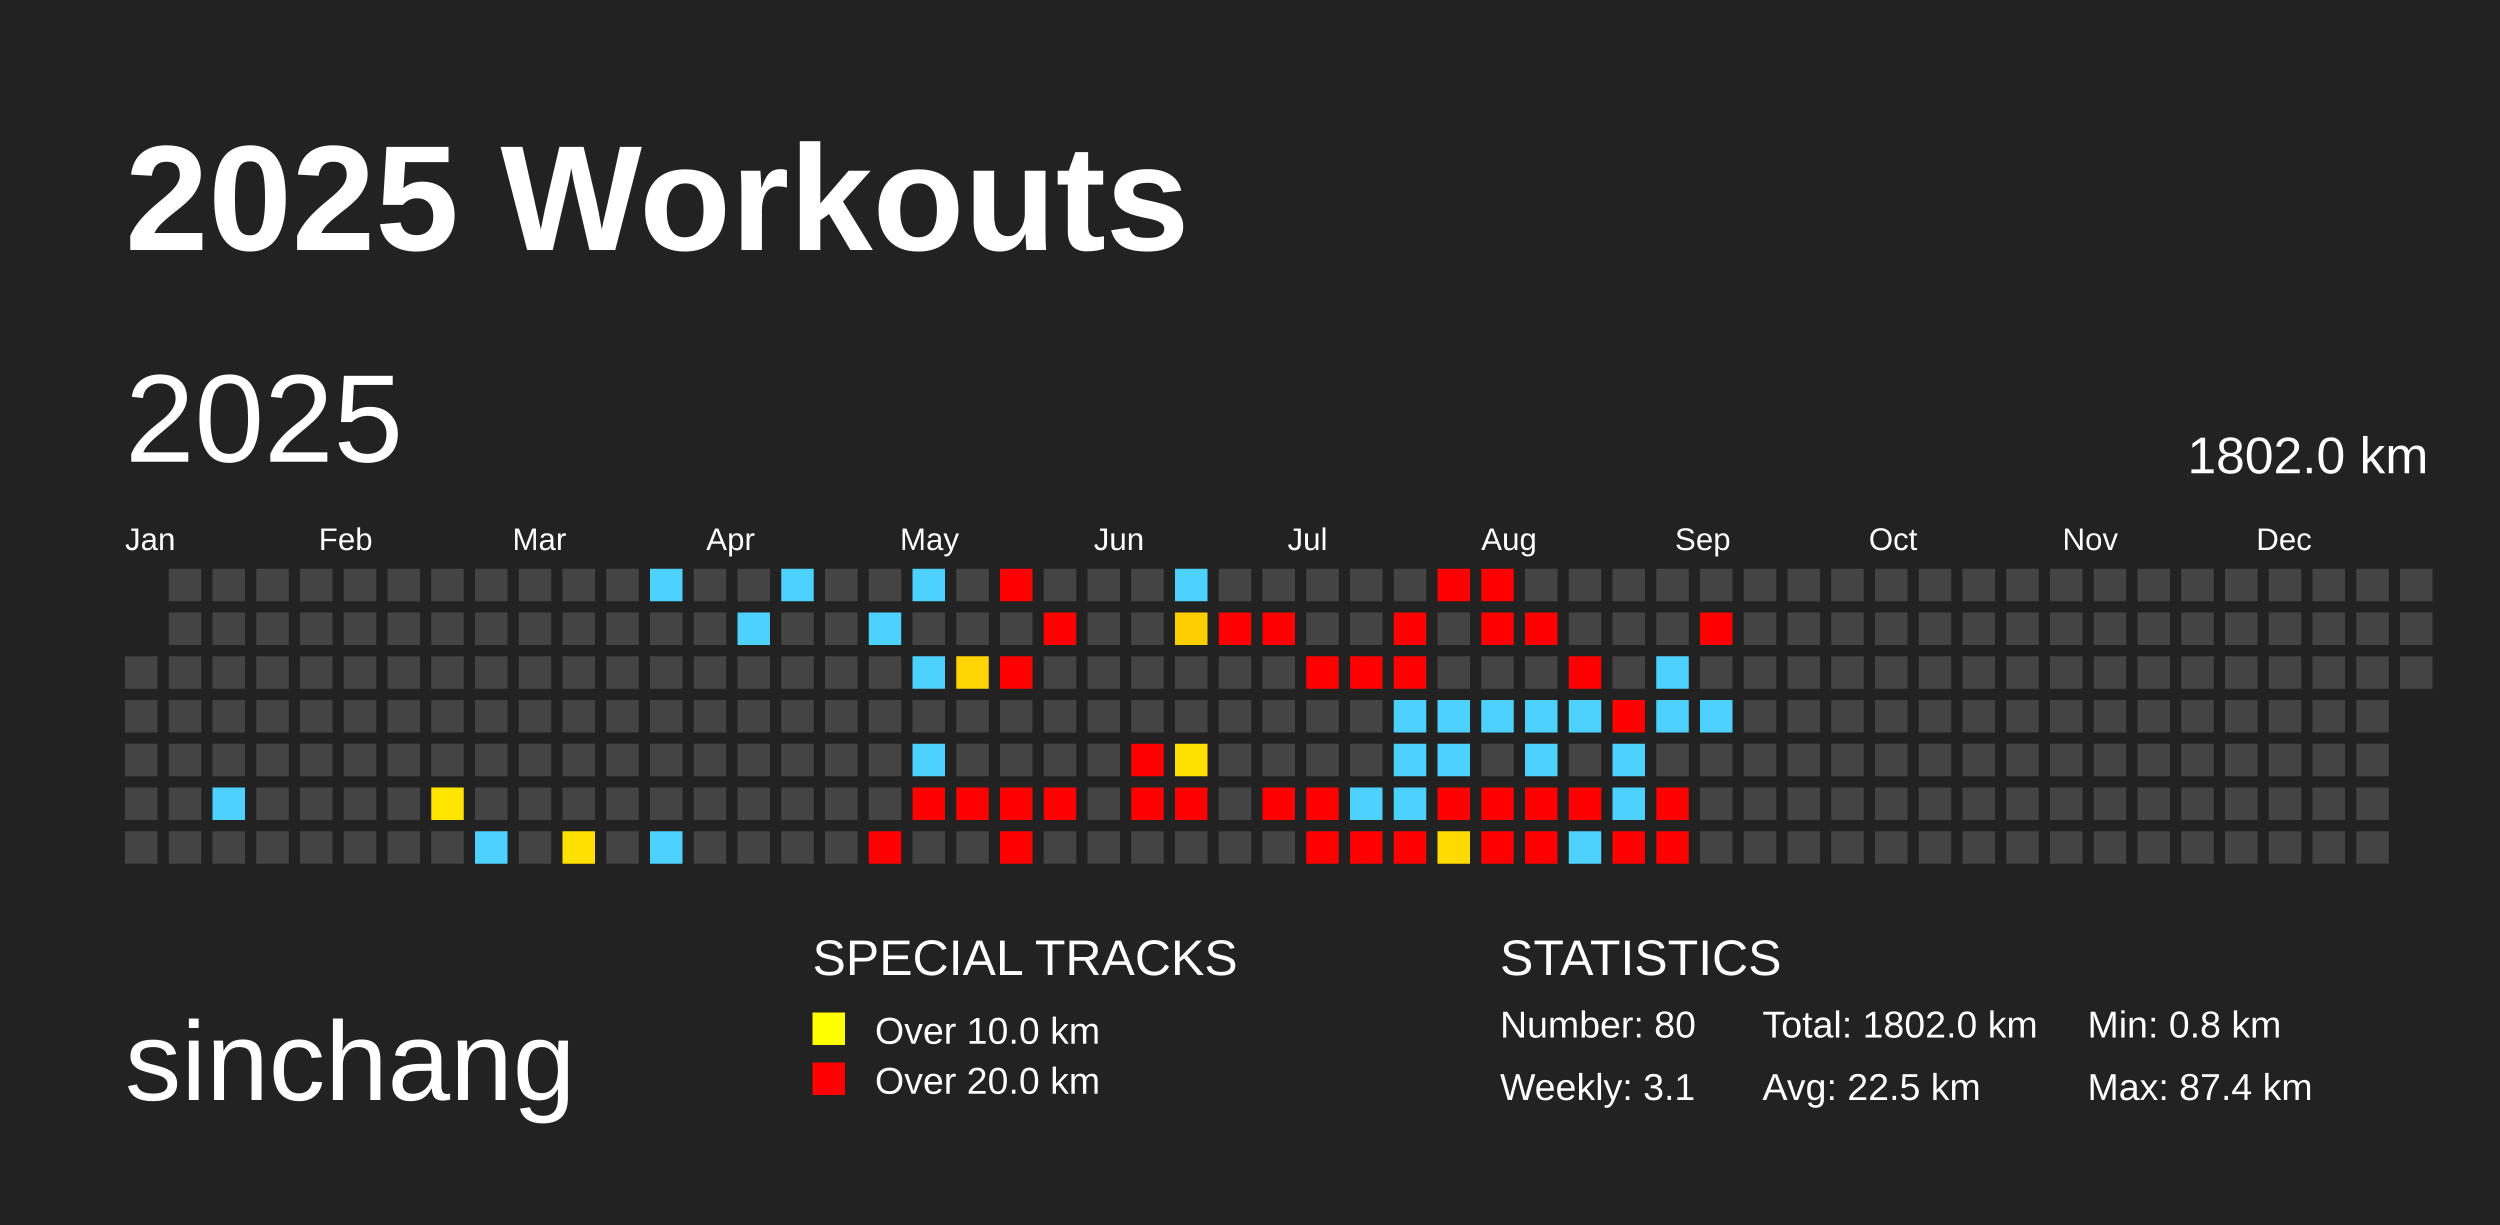
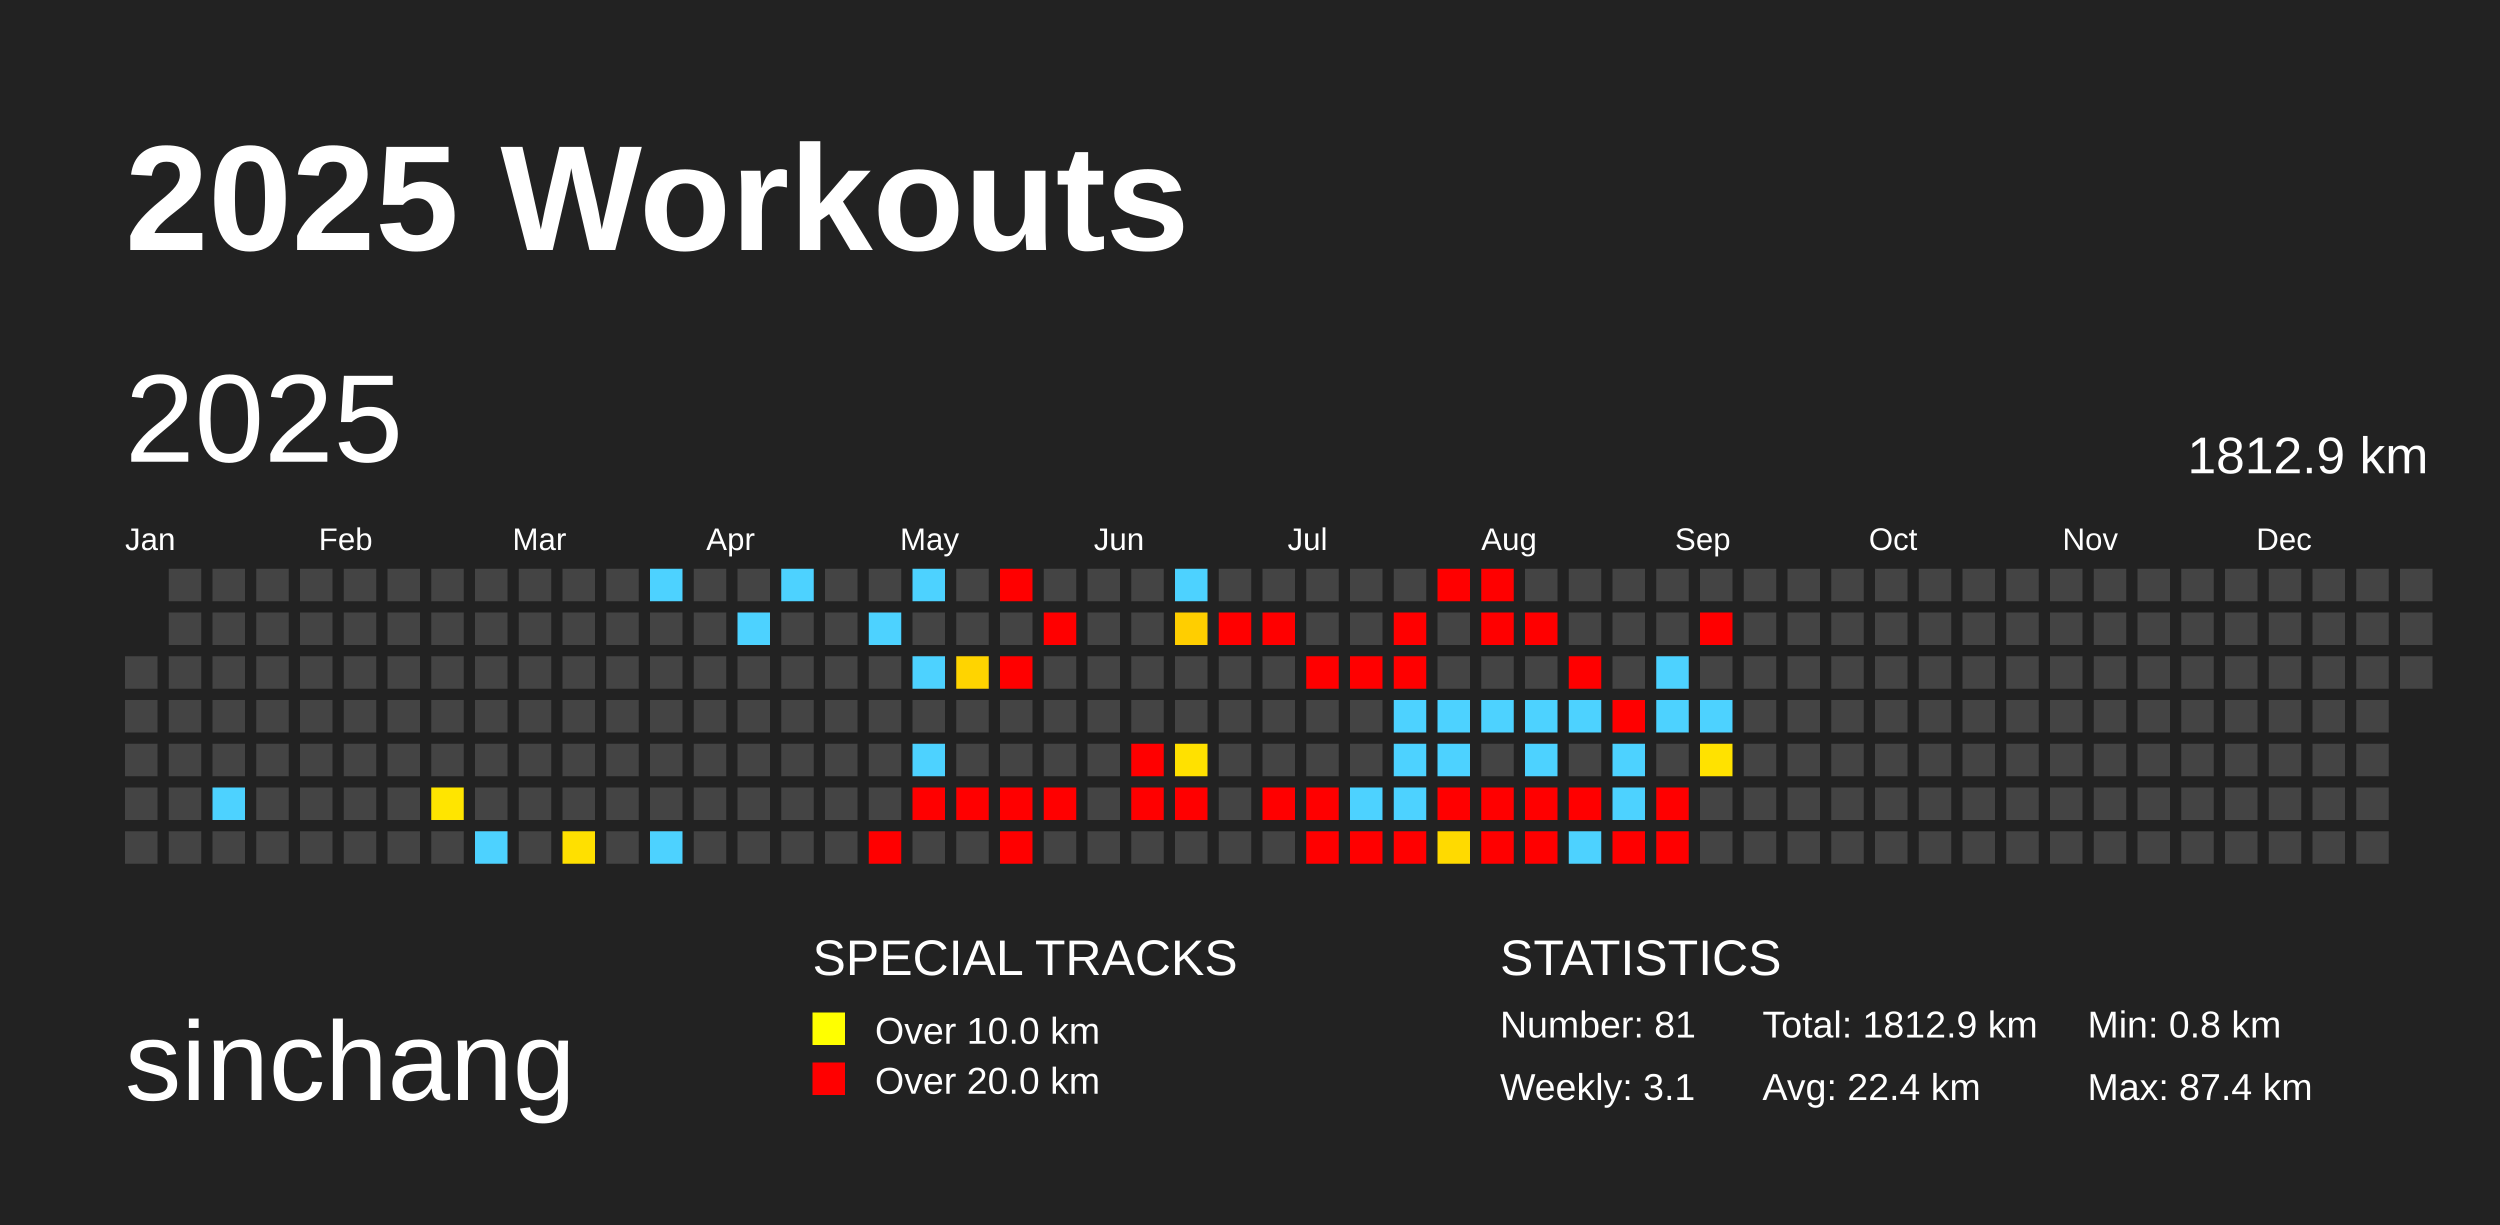
<svg xmlns="http://www.w3.org/2000/svg" baseProfile="full" height="98mm" version="1.1" viewBox="0,0,200,98" width="200mm">
  <defs />
  <rect fill="#222222" height="98" width="200" x="0" y="0" />
  <text fill="#FFFFFF" style="font-size:12px; font-family:Arial; font-weight:bold;" x="10" y="20">2025 Workouts</text>
  <text fill="#FFFFFF" style="font-size:9px; font-family:Arial" x="10" y="88">sinchang</text>
  <text fill="#FFFFFF" style="font-size:4px; font-family:Arial" x="65" y="78">SPECIAL TRACKS</text>
  <rect fill="yellow" height="2.6" width="2.6" x="65" y="81" />
  <text fill="#FFFFFF" style="font-size:3px; font-family:Arial" x="70" y="83.5">Over 10.0 km</text>
  <rect fill="red" height="2.6" width="2.6" x="65" y="85" />
  <text fill="#FFFFFF" style="font-size:3px; font-family:Arial" x="70" y="87.5">Over 20.0 km</text>
  <text fill="#FFFFFF" style="font-size:4px; font-family:Arial" x="120" y="78">STATISTICS</text>
-   <text fill="#FFFFFF" style="font-size:3px; font-family:Arial" x="120" y="83">Number: 80</text>
+   <text fill="#FFFFFF" style="font-size:3px; font-family:Arial" x="120" y="83">Number: 81</text>
  <text fill="#FFFFFF" style="font-size:3px; font-family:Arial" x="120" y="88">Weekly: 3.1</text>
-   <text fill="#FFFFFF" style="font-size:3px; font-family:Arial" x="141" y="83">Total: 1802.0 km</text>
-   <text fill="#FFFFFF" style="font-size:3px; font-family:Arial" x="141" y="88">Avg: 22.5 km</text>
+   <text fill="#FFFFFF" style="font-size:3px; font-family:Arial" x="141" y="83">Total: 1812.9 km</text>
+   <text fill="#FFFFFF" style="font-size:3px; font-family:Arial" x="141" y="88">Avg: 22.4 km</text>
  <text fill="#FFFFFF" style="font-size:3px; font-family:Arial" x="167" y="83">Min: 0.8 km</text>
  <text fill="#FFFFFF" style="font-size:3px; font-family:Arial" x="167" y="88">Max: 87.4 km</text>
  <text dominant-baseline="hanging" fill="#FFFFFF" style="font-size:10.0px; font-family:Arial;" x="10" y="30">2025</text>
-   <text dominant-baseline="hanging" fill="#FFFFFF" style="font-size:4.125px; font-family:Arial;" x="175" y="35">1802.0 km</text>
+   <text dominant-baseline="hanging" fill="#FFFFFF" style="font-size:4.125px; font-family:Arial;" x="175" y="35">1812.9 km</text>
  <text fill="#FFFFFF" style="font-size:2.5px; font-family:Arial" x="10.0" y="44">Jan</text>
  <text fill="#FFFFFF" style="font-size:2.5px; font-family:Arial" x="25.5" y="44">Feb</text>
  <text fill="#FFFFFF" style="font-size:2.5px; font-family:Arial" x="41.0" y="44">Mar</text>
  <text fill="#FFFFFF" style="font-size:2.5px; font-family:Arial" x="56.5" y="44">Apr</text>
  <text fill="#FFFFFF" style="font-size:2.5px; font-family:Arial" x="72.0" y="44">May</text>
  <text fill="#FFFFFF" style="font-size:2.5px; font-family:Arial" x="87.5" y="44">Jun</text>
  <text fill="#FFFFFF" style="font-size:2.5px; font-family:Arial" x="103.0" y="44">Jul</text>
  <text fill="#FFFFFF" style="font-size:2.5px; font-family:Arial" x="118.5" y="44">Aug</text>
  <text fill="#FFFFFF" style="font-size:2.5px; font-family:Arial" x="134.0" y="44">Sep</text>
  <text fill="#FFFFFF" style="font-size:2.5px; font-family:Arial" x="149.5" y="44">Oct</text>
  <text fill="#FFFFFF" style="font-size:2.5px; font-family:Arial" x="165.0" y="44">Nov</text>
  <text fill="#FFFFFF" style="font-size:2.5px; font-family:Arial" x="180.5" y="44">Dec</text>
  <rect fill="#444444" height="2.6" width="2.6" x="10.0" y="52.5" />
  <rect fill="#444444" height="2.6" width="2.6" x="10.0" y="56.0" />
  <rect fill="#444444" height="2.6" width="2.6" x="10.0" y="59.5" />
  <rect fill="#444444" height="2.6" width="2.6" x="10.0" y="63.0" />
  <rect fill="#444444" height="2.6" width="2.6" x="10.0" y="66.5" />
  <rect fill="#444444" height="2.6" width="2.6" x="13.5" y="45.5" />
  <rect fill="#444444" height="2.6" width="2.6" x="13.5" y="49.0" />
  <rect fill="#444444" height="2.6" width="2.6" x="13.5" y="52.5" />
  <rect fill="#444444" height="2.6" width="2.6" x="13.5" y="56.0" />
  <rect fill="#444444" height="2.6" width="2.6" x="13.5" y="59.5" />
  <rect fill="#444444" height="2.6" width="2.6" x="13.5" y="63.0" />
  <rect fill="#444444" height="2.6" width="2.6" x="13.5" y="66.5" />
  <rect fill="#444444" height="2.6" width="2.6" x="17.0" y="45.5" />
  <rect fill="#444444" height="2.6" width="2.6" x="17.0" y="49.0" />
  <rect fill="#444444" height="2.6" width="2.6" x="17.0" y="52.5" />
  <rect fill="#444444" height="2.6" width="2.6" x="17.0" y="56.0" />
  <rect fill="#444444" height="2.6" width="2.6" x="17.0" y="59.5" />
  <rect fill="#4dd2ff" height="2.6" width="2.6" x="17.0" y="63.0" />
  <rect fill="#444444" height="2.6" width="2.6" x="17.0" y="66.5" />
  <rect fill="#444444" height="2.6" width="2.6" x="20.5" y="45.5" />
  <rect fill="#444444" height="2.6" width="2.6" x="20.5" y="49.0" />
  <rect fill="#444444" height="2.6" width="2.6" x="20.5" y="52.5" />
  <rect fill="#444444" height="2.6" width="2.6" x="20.5" y="56.0" />
  <rect fill="#444444" height="2.6" width="2.6" x="20.5" y="59.5" />
  <rect fill="#444444" height="2.6" width="2.6" x="20.5" y="63.0" />
  <rect fill="#444444" height="2.6" width="2.6" x="20.5" y="66.5" />
  <rect fill="#444444" height="2.6" width="2.6" x="24.0" y="45.5" />
  <rect fill="#444444" height="2.6" width="2.6" x="24.0" y="49.0" />
  <rect fill="#444444" height="2.6" width="2.6" x="24.0" y="52.5" />
  <rect fill="#444444" height="2.6" width="2.6" x="24.0" y="56.0" />
  <rect fill="#444444" height="2.6" width="2.6" x="24.0" y="59.5" />
  <rect fill="#444444" height="2.6" width="2.6" x="24.0" y="63.0" />
  <rect fill="#444444" height="2.6" width="2.6" x="24.0" y="66.5" />
  <rect fill="#444444" height="2.6" width="2.6" x="27.5" y="45.5" />
  <rect fill="#444444" height="2.6" width="2.6" x="27.5" y="49.0" />
  <rect fill="#444444" height="2.6" width="2.6" x="27.5" y="52.5" />
  <rect fill="#444444" height="2.6" width="2.6" x="27.5" y="56.0" />
  <rect fill="#444444" height="2.6" width="2.6" x="27.5" y="59.5" />
  <rect fill="#444444" height="2.6" width="2.6" x="27.5" y="63.0" />
  <rect fill="#444444" height="2.6" width="2.6" x="27.5" y="66.5" />
  <rect fill="#444444" height="2.6" width="2.6" x="31.0" y="45.5" />
  <rect fill="#444444" height="2.6" width="2.6" x="31.0" y="49.0" />
  <rect fill="#444444" height="2.6" width="2.6" x="31.0" y="52.5" />
  <rect fill="#444444" height="2.6" width="2.6" x="31.0" y="56.0" />
  <rect fill="#444444" height="2.6" width="2.6" x="31.0" y="59.5" />
  <rect fill="#444444" height="2.6" width="2.6" x="31.0" y="63.0" />
  <rect fill="#444444" height="2.6" width="2.6" x="31.0" y="66.5" />
  <rect fill="#444444" height="2.6" width="2.6" x="34.5" y="45.5" />
  <rect fill="#444444" height="2.6" width="2.6" x="34.5" y="49.0" />
  <rect fill="#444444" height="2.6" width="2.6" x="34.5" y="52.5" />
  <rect fill="#444444" height="2.6" width="2.6" x="34.5" y="56.0" />
  <rect fill="#444444" height="2.6" width="2.6" x="34.5" y="59.5" />
  <rect fill="#ffe500" height="2.6" width="2.6" x="34.5" y="63.0" />
  <rect fill="#444444" height="2.6" width="2.6" x="34.5" y="66.5" />
  <rect fill="#444444" height="2.6" width="2.6" x="38.0" y="45.5" />
  <rect fill="#444444" height="2.6" width="2.6" x="38.0" y="49.0" />
  <rect fill="#444444" height="2.6" width="2.6" x="38.0" y="52.5" />
  <rect fill="#444444" height="2.6" width="2.6" x="38.0" y="56.0" />
  <rect fill="#444444" height="2.6" width="2.6" x="38.0" y="59.5" />
  <rect fill="#444444" height="2.6" width="2.6" x="38.0" y="63.0" />
  <rect fill="#4dd2ff" height="2.6" width="2.6" x="38.0" y="66.5" />
  <rect fill="#444444" height="2.6" width="2.6" x="41.5" y="45.5" />
  <rect fill="#444444" height="2.6" width="2.6" x="41.5" y="49.0" />
  <rect fill="#444444" height="2.6" width="2.6" x="41.5" y="52.5" />
  <rect fill="#444444" height="2.6" width="2.6" x="41.5" y="56.0" />
  <rect fill="#444444" height="2.6" width="2.6" x="41.5" y="59.5" />
  <rect fill="#444444" height="2.6" width="2.6" x="41.5" y="63.0" />
  <rect fill="#444444" height="2.6" width="2.6" x="41.5" y="66.5" />
  <rect fill="#444444" height="2.6" width="2.6" x="45.0" y="45.5" />
  <rect fill="#444444" height="2.6" width="2.6" x="45.0" y="49.0" />
  <rect fill="#444444" height="2.6" width="2.6" x="45.0" y="52.5" />
  <rect fill="#444444" height="2.6" width="2.6" x="45.0" y="56.0" />
  <rect fill="#444444" height="2.6" width="2.6" x="45.0" y="59.5" />
  <rect fill="#444444" height="2.6" width="2.6" x="45.0" y="63.0" />
  <rect fill="#ffe000" height="2.6" width="2.6" x="45.0" y="66.5" />
  <rect fill="#444444" height="2.6" width="2.6" x="48.5" y="45.5" />
  <rect fill="#444444" height="2.6" width="2.6" x="48.5" y="49.0" />
  <rect fill="#444444" height="2.6" width="2.6" x="48.5" y="52.5" />
  <rect fill="#444444" height="2.6" width="2.6" x="48.5" y="56.0" />
  <rect fill="#444444" height="2.6" width="2.6" x="48.5" y="59.5" />
  <rect fill="#444444" height="2.6" width="2.6" x="48.5" y="63.0" />
  <rect fill="#444444" height="2.6" width="2.6" x="48.5" y="66.5" />
  <rect fill="#4dd2ff" height="2.6" width="2.6" x="52.0" y="45.5" />
  <rect fill="#444444" height="2.6" width="2.6" x="52.0" y="49.0" />
  <rect fill="#444444" height="2.6" width="2.6" x="52.0" y="52.5" />
  <rect fill="#444444" height="2.6" width="2.6" x="52.0" y="56.0" />
  <rect fill="#444444" height="2.6" width="2.6" x="52.0" y="59.5" />
  <rect fill="#444444" height="2.6" width="2.6" x="52.0" y="63.0" />
  <rect fill="#4dd2ff" height="2.6" width="2.6" x="52.0" y="66.5" />
  <rect fill="#444444" height="2.6" width="2.6" x="55.5" y="45.5" />
  <rect fill="#444444" height="2.6" width="2.6" x="55.5" y="49.0" />
  <rect fill="#444444" height="2.6" width="2.6" x="55.5" y="52.5" />
  <rect fill="#444444" height="2.6" width="2.6" x="55.5" y="56.0" />
  <rect fill="#444444" height="2.6" width="2.6" x="55.5" y="59.5" />
  <rect fill="#444444" height="2.6" width="2.6" x="55.5" y="63.0" />
  <rect fill="#444444" height="2.6" width="2.6" x="55.5" y="66.5" />
  <rect fill="#444444" height="2.6" width="2.6" x="59.0" y="45.5" />
  <rect fill="#4dd2ff" height="2.6" width="2.6" x="59.0" y="49.0" />
  <rect fill="#444444" height="2.6" width="2.6" x="59.0" y="52.5" />
  <rect fill="#444444" height="2.6" width="2.6" x="59.0" y="56.0" />
  <rect fill="#444444" height="2.6" width="2.6" x="59.0" y="59.5" />
  <rect fill="#444444" height="2.6" width="2.6" x="59.0" y="63.0" />
  <rect fill="#444444" height="2.6" width="2.6" x="59.0" y="66.5" />
  <rect fill="#4dd2ff" height="2.6" width="2.6" x="62.5" y="45.5" />
  <rect fill="#444444" height="2.6" width="2.6" x="62.5" y="49.0" />
  <rect fill="#444444" height="2.6" width="2.6" x="62.5" y="52.5" />
  <rect fill="#444444" height="2.6" width="2.6" x="62.5" y="56.0" />
  <rect fill="#444444" height="2.6" width="2.6" x="62.5" y="59.5" />
  <rect fill="#444444" height="2.6" width="2.6" x="62.5" y="63.0" />
  <rect fill="#444444" height="2.6" width="2.6" x="62.5" y="66.5" />
  <rect fill="#444444" height="2.6" width="2.6" x="66.0" y="45.5" />
  <rect fill="#444444" height="2.6" width="2.6" x="66.0" y="49.0" />
  <rect fill="#444444" height="2.6" width="2.6" x="66.0" y="52.5" />
  <rect fill="#444444" height="2.6" width="2.6" x="66.0" y="56.0" />
  <rect fill="#444444" height="2.6" width="2.6" x="66.0" y="59.5" />
  <rect fill="#444444" height="2.6" width="2.6" x="66.0" y="63.0" />
  <rect fill="#444444" height="2.6" width="2.6" x="66.0" y="66.5" />
  <rect fill="#444444" height="2.6" width="2.6" x="69.5" y="45.5" />
  <rect fill="#4dd2ff" height="2.6" width="2.6" x="69.5" y="49.0" />
  <rect fill="#444444" height="2.6" width="2.6" x="69.5" y="52.5" />
  <rect fill="#444444" height="2.6" width="2.6" x="69.5" y="56.0" />
  <rect fill="#444444" height="2.6" width="2.6" x="69.5" y="59.5" />
  <rect fill="#444444" height="2.6" width="2.6" x="69.5" y="63.0" />
  <rect fill="red" height="2.6" width="2.6" x="69.5" y="66.5" />
  <rect fill="#4dd2ff" height="2.6" width="2.6" x="73.0" y="45.5" />
  <rect fill="#444444" height="2.6" width="2.6" x="73.0" y="49.0" />
  <rect fill="#4dd2ff" height="2.6" width="2.6" x="73.0" y="52.5" />
  <rect fill="#444444" height="2.6" width="2.6" x="73.0" y="56.0" />
  <rect fill="#4dd2ff" height="2.6" width="2.6" x="73.0" y="59.5" />
  <rect fill="red" height="2.6" width="2.6" x="73.0" y="63.0" />
  <rect fill="#444444" height="2.6" width="2.6" x="73.0" y="66.5" />
  <rect fill="#444444" height="2.6" width="2.6" x="76.5" y="45.5" />
  <rect fill="#444444" height="2.6" width="2.6" x="76.5" y="49.0" />
  <rect fill="#ffd400" height="2.6" width="2.6" x="76.5" y="52.5" />
  <rect fill="#444444" height="2.6" width="2.6" x="76.5" y="56.0" />
  <rect fill="#444444" height="2.6" width="2.6" x="76.5" y="59.5" />
  <rect fill="red" height="2.6" width="2.6" x="76.5" y="63.0" />
  <rect fill="#444444" height="2.6" width="2.6" x="76.5" y="66.5" />
  <rect fill="red" height="2.6" width="2.6" x="80.0" y="45.5" />
  <rect fill="#444444" height="2.6" width="2.6" x="80.0" y="49.0" />
  <rect fill="red" height="2.6" width="2.6" x="80.0" y="52.5" />
  <rect fill="#444444" height="2.6" width="2.6" x="80.0" y="56.0" />
  <rect fill="#444444" height="2.6" width="2.6" x="80.0" y="59.5" />
  <rect fill="red" height="2.6" width="2.6" x="80.0" y="63.0" />
  <rect fill="red" height="2.6" width="2.6" x="80.0" y="66.5" />
  <rect fill="#444444" height="2.6" width="2.6" x="83.5" y="45.5" />
  <rect fill="red" height="2.6" width="2.6" x="83.5" y="49.0" />
  <rect fill="#444444" height="2.6" width="2.6" x="83.5" y="52.5" />
  <rect fill="#444444" height="2.6" width="2.6" x="83.5" y="56.0" />
  <rect fill="#444444" height="2.6" width="2.6" x="83.5" y="59.5" />
  <rect fill="red" height="2.6" width="2.6" x="83.5" y="63.0" />
  <rect fill="#444444" height="2.6" width="2.6" x="83.5" y="66.5" />
  <rect fill="#444444" height="2.6" width="2.6" x="87.0" y="45.5" />
  <rect fill="#444444" height="2.6" width="2.6" x="87.0" y="49.0" />
  <rect fill="#444444" height="2.6" width="2.6" x="87.0" y="52.5" />
  <rect fill="#444444" height="2.6" width="2.6" x="87.0" y="56.0" />
  <rect fill="#444444" height="2.6" width="2.6" x="87.0" y="59.5" />
  <rect fill="#444444" height="2.6" width="2.6" x="87.0" y="63.0" />
  <rect fill="#444444" height="2.6" width="2.6" x="87.0" y="66.5" />
  <rect fill="#444444" height="2.6" width="2.6" x="90.5" y="45.5" />
  <rect fill="#444444" height="2.6" width="2.6" x="90.5" y="49.0" />
  <rect fill="#444444" height="2.6" width="2.6" x="90.5" y="52.5" />
  <rect fill="#444444" height="2.6" width="2.6" x="90.5" y="56.0" />
  <rect fill="red" height="2.6" width="2.6" x="90.5" y="59.5" />
  <rect fill="red" height="2.6" width="2.6" x="90.5" y="63.0" />
  <rect fill="#444444" height="2.6" width="2.6" x="90.5" y="66.5" />
  <rect fill="#4dd2ff" height="2.6" width="2.6" x="94.0" y="45.5" />
  <rect fill="#ffce00" height="2.6" width="2.6" x="94.0" y="49.0" />
  <rect fill="#444444" height="2.6" width="2.6" x="94.0" y="52.5" />
  <rect fill="#444444" height="2.6" width="2.6" x="94.0" y="56.0" />
  <rect fill="#ffe100" height="2.6" width="2.6" x="94.0" y="59.5" />
  <rect fill="red" height="2.6" width="2.6" x="94.0" y="63.0" />
  <rect fill="#444444" height="2.6" width="2.6" x="94.0" y="66.5" />
  <rect fill="#444444" height="2.6" width="2.6" x="97.5" y="45.5" />
  <rect fill="red" height="2.6" width="2.6" x="97.5" y="49.0" />
  <rect fill="#444444" height="2.6" width="2.6" x="97.5" y="52.5" />
  <rect fill="#444444" height="2.6" width="2.6" x="97.5" y="56.0" />
  <rect fill="#444444" height="2.6" width="2.6" x="97.5" y="59.5" />
  <rect fill="#444444" height="2.6" width="2.6" x="97.5" y="63.0" />
  <rect fill="#444444" height="2.6" width="2.6" x="97.5" y="66.5" />
  <rect fill="#444444" height="2.6" width="2.6" x="101.0" y="45.5" />
  <rect fill="red" height="2.6" width="2.6" x="101.0" y="49.0" />
  <rect fill="#444444" height="2.6" width="2.6" x="101.0" y="52.5" />
  <rect fill="#444444" height="2.6" width="2.6" x="101.0" y="56.0" />
  <rect fill="#444444" height="2.6" width="2.6" x="101.0" y="59.5" />
  <rect fill="red" height="2.6" width="2.6" x="101.0" y="63.0" />
  <rect fill="#444444" height="2.6" width="2.6" x="101.0" y="66.5" />
  <rect fill="#444444" height="2.6" width="2.6" x="104.5" y="45.5" />
  <rect fill="#444444" height="2.6" width="2.6" x="104.5" y="49.0" />
  <rect fill="red" height="2.6" width="2.6" x="104.5" y="52.5" />
  <rect fill="#444444" height="2.6" width="2.6" x="104.5" y="56.0" />
  <rect fill="#444444" height="2.6" width="2.6" x="104.5" y="59.5" />
  <rect fill="red" height="2.6" width="2.6" x="104.5" y="63.0" />
  <rect fill="red" height="2.6" width="2.6" x="104.5" y="66.5" />
  <rect fill="#444444" height="2.6" width="2.6" x="108.0" y="45.5" />
  <rect fill="#444444" height="2.6" width="2.6" x="108.0" y="49.0" />
  <rect fill="red" height="2.6" width="2.6" x="108.0" y="52.5" />
  <rect fill="#444444" height="2.6" width="2.6" x="108.0" y="56.0" />
  <rect fill="#444444" height="2.6" width="2.6" x="108.0" y="59.5" />
  <rect fill="#4dd2ff" height="2.6" width="2.6" x="108.0" y="63.0" />
  <rect fill="red" height="2.6" width="2.6" x="108.0" y="66.5" />
  <rect fill="#444444" height="2.6" width="2.6" x="111.5" y="45.5" />
  <rect fill="red" height="2.6" width="2.6" x="111.5" y="49.0" />
  <rect fill="red" height="2.6" width="2.6" x="111.5" y="52.5" />
  <rect fill="#4dd2ff" height="2.6" width="2.6" x="111.5" y="56.0" />
  <rect fill="#4dd2ff" height="2.6" width="2.6" x="111.5" y="59.5" />
  <rect fill="#4dd2ff" height="2.6" width="2.6" x="111.5" y="63.0" />
  <rect fill="red" height="2.6" width="2.6" x="111.5" y="66.5" />
  <rect fill="red" height="2.6" width="2.6" x="115.0" y="45.5" />
  <rect fill="#444444" height="2.6" width="2.6" x="115.0" y="49.0" />
  <rect fill="#444444" height="2.6" width="2.6" x="115.0" y="52.5" />
  <rect fill="#4dd2ff" height="2.6" width="2.6" x="115.0" y="56.0" />
  <rect fill="#4dd2ff" height="2.6" width="2.6" x="115.0" y="59.5" />
  <rect fill="red" height="2.6" width="2.6" x="115.0" y="63.0" />
  <rect fill="#ffda00" height="2.6" width="2.6" x="115.0" y="66.5" />
  <rect fill="red" height="2.6" width="2.6" x="118.5" y="45.5" />
  <rect fill="red" height="2.6" width="2.6" x="118.5" y="49.0" />
  <rect fill="#444444" height="2.6" width="2.6" x="118.5" y="52.5" />
  <rect fill="#4dd2ff" height="2.6" width="2.6" x="118.5" y="56.0" />
  <rect fill="#444444" height="2.6" width="2.6" x="118.5" y="59.5" />
  <rect fill="red" height="2.6" width="2.6" x="118.5" y="63.0" />
  <rect fill="red" height="2.6" width="2.6" x="118.5" y="66.5" />
  <rect fill="#444444" height="2.6" width="2.6" x="122.0" y="45.5" />
  <rect fill="red" height="2.6" width="2.6" x="122.0" y="49.0" />
  <rect fill="#444444" height="2.6" width="2.6" x="122.0" y="52.5" />
  <rect fill="#4dd2ff" height="2.6" width="2.6" x="122.0" y="56.0" />
  <rect fill="#4dd2ff" height="2.6" width="2.6" x="122.0" y="59.5" />
  <rect fill="red" height="2.6" width="2.6" x="122.0" y="63.0" />
  <rect fill="red" height="2.6" width="2.6" x="122.0" y="66.5" />
  <rect fill="#444444" height="2.6" width="2.6" x="125.5" y="45.5" />
  <rect fill="#444444" height="2.6" width="2.6" x="125.5" y="49.0" />
  <rect fill="red" height="2.6" width="2.6" x="125.5" y="52.5" />
  <rect fill="#4dd2ff" height="2.6" width="2.6" x="125.5" y="56.0" />
  <rect fill="#444444" height="2.6" width="2.6" x="125.5" y="59.5" />
  <rect fill="red" height="2.6" width="2.6" x="125.5" y="63.0" />
  <rect fill="#4dd2ff" height="2.6" width="2.6" x="125.5" y="66.5" />
  <rect fill="#444444" height="2.6" width="2.6" x="129.0" y="45.5" />
  <rect fill="#444444" height="2.6" width="2.6" x="129.0" y="49.0" />
  <rect fill="#444444" height="2.6" width="2.6" x="129.0" y="52.5" />
  <rect fill="red" height="2.6" width="2.6" x="129.0" y="56.0" />
  <rect fill="#4dd2ff" height="2.6" width="2.6" x="129.0" y="59.5" />
  <rect fill="#4dd2ff" height="2.6" width="2.6" x="129.0" y="63.0" />
  <rect fill="red" height="2.6" width="2.6" x="129.0" y="66.5" />
  <rect fill="#444444" height="2.6" width="2.6" x="132.5" y="45.5" />
  <rect fill="#444444" height="2.6" width="2.6" x="132.5" y="49.0" />
  <rect fill="#4dd2ff" height="2.6" width="2.6" x="132.5" y="52.5" />
  <rect fill="#4dd2ff" height="2.6" width="2.6" x="132.5" y="56.0" />
  <rect fill="#444444" height="2.6" width="2.6" x="132.5" y="59.5" />
  <rect fill="red" height="2.6" width="2.6" x="132.5" y="63.0" />
  <rect fill="red" height="2.6" width="2.6" x="132.5" y="66.5" />
  <rect fill="#444444" height="2.6" width="2.6" x="136.0" y="45.5" />
  <rect fill="red" height="2.6" width="2.6" x="136.0" y="49.0" />
  <rect fill="#444444" height="2.6" width="2.6" x="136.0" y="52.5" />
  <rect fill="#4dd2ff" height="2.6" width="2.6" x="136.0" y="56.0" />
-   <rect fill="#444444" height="2.6" width="2.6" x="136.0" y="59.5" />
+   <rect fill="#ffe200" height="2.6" width="2.6" x="136.0" y="59.5" />
  <rect fill="#444444" height="2.6" width="2.6" x="136.0" y="63.0" />
  <rect fill="#444444" height="2.6" width="2.6" x="136.0" y="66.5" />
  <rect fill="#444444" height="2.6" width="2.6" x="139.5" y="45.5" />
  <rect fill="#444444" height="2.6" width="2.6" x="139.5" y="49.0" />
  <rect fill="#444444" height="2.6" width="2.6" x="139.5" y="52.5" />
  <rect fill="#444444" height="2.6" width="2.6" x="139.5" y="56.0" />
  <rect fill="#444444" height="2.6" width="2.6" x="139.5" y="59.5" />
  <rect fill="#444444" height="2.6" width="2.6" x="139.5" y="63.0" />
  <rect fill="#444444" height="2.6" width="2.6" x="139.5" y="66.5" />
  <rect fill="#444444" height="2.6" width="2.6" x="143.0" y="45.5" />
  <rect fill="#444444" height="2.6" width="2.6" x="143.0" y="49.0" />
  <rect fill="#444444" height="2.6" width="2.6" x="143.0" y="52.5" />
  <rect fill="#444444" height="2.6" width="2.6" x="143.0" y="56.0" />
  <rect fill="#444444" height="2.6" width="2.6" x="143.0" y="59.5" />
  <rect fill="#444444" height="2.6" width="2.6" x="143.0" y="63.0" />
  <rect fill="#444444" height="2.6" width="2.6" x="143.0" y="66.5" />
  <rect fill="#444444" height="2.6" width="2.6" x="146.5" y="45.5" />
  <rect fill="#444444" height="2.6" width="2.6" x="146.5" y="49.0" />
  <rect fill="#444444" height="2.6" width="2.6" x="146.5" y="52.5" />
  <rect fill="#444444" height="2.6" width="2.6" x="146.5" y="56.0" />
  <rect fill="#444444" height="2.6" width="2.6" x="146.5" y="59.5" />
  <rect fill="#444444" height="2.6" width="2.6" x="146.5" y="63.0" />
  <rect fill="#444444" height="2.6" width="2.6" x="146.5" y="66.5" />
  <rect fill="#444444" height="2.6" width="2.6" x="150.0" y="45.5" />
  <rect fill="#444444" height="2.6" width="2.6" x="150.0" y="49.0" />
  <rect fill="#444444" height="2.6" width="2.6" x="150.0" y="52.5" />
  <rect fill="#444444" height="2.6" width="2.6" x="150.0" y="56.0" />
  <rect fill="#444444" height="2.6" width="2.6" x="150.0" y="59.5" />
  <rect fill="#444444" height="2.6" width="2.6" x="150.0" y="63.0" />
  <rect fill="#444444" height="2.6" width="2.6" x="150.0" y="66.5" />
  <rect fill="#444444" height="2.6" width="2.6" x="153.5" y="45.5" />
  <rect fill="#444444" height="2.6" width="2.6" x="153.5" y="49.0" />
  <rect fill="#444444" height="2.6" width="2.6" x="153.5" y="52.5" />
  <rect fill="#444444" height="2.6" width="2.6" x="153.5" y="56.0" />
  <rect fill="#444444" height="2.6" width="2.6" x="153.5" y="59.5" />
  <rect fill="#444444" height="2.6" width="2.6" x="153.5" y="63.0" />
  <rect fill="#444444" height="2.6" width="2.6" x="153.5" y="66.5" />
  <rect fill="#444444" height="2.6" width="2.6" x="157.0" y="45.5" />
  <rect fill="#444444" height="2.6" width="2.6" x="157.0" y="49.0" />
  <rect fill="#444444" height="2.6" width="2.6" x="157.0" y="52.5" />
  <rect fill="#444444" height="2.6" width="2.6" x="157.0" y="56.0" />
  <rect fill="#444444" height="2.6" width="2.6" x="157.0" y="59.5" />
  <rect fill="#444444" height="2.6" width="2.6" x="157.0" y="63.0" />
  <rect fill="#444444" height="2.6" width="2.6" x="157.0" y="66.5" />
  <rect fill="#444444" height="2.6" width="2.6" x="160.5" y="45.5" />
  <rect fill="#444444" height="2.6" width="2.6" x="160.5" y="49.0" />
  <rect fill="#444444" height="2.6" width="2.6" x="160.5" y="52.5" />
  <rect fill="#444444" height="2.6" width="2.6" x="160.5" y="56.0" />
  <rect fill="#444444" height="2.6" width="2.6" x="160.5" y="59.5" />
  <rect fill="#444444" height="2.6" width="2.6" x="160.5" y="63.0" />
  <rect fill="#444444" height="2.6" width="2.6" x="160.5" y="66.5" />
  <rect fill="#444444" height="2.6" width="2.6" x="164.0" y="45.5" />
  <rect fill="#444444" height="2.6" width="2.6" x="164.0" y="49.0" />
  <rect fill="#444444" height="2.6" width="2.6" x="164.0" y="52.5" />
  <rect fill="#444444" height="2.6" width="2.6" x="164.0" y="56.0" />
  <rect fill="#444444" height="2.6" width="2.6" x="164.0" y="59.5" />
  <rect fill="#444444" height="2.6" width="2.6" x="164.0" y="63.0" />
  <rect fill="#444444" height="2.6" width="2.6" x="164.0" y="66.5" />
  <rect fill="#444444" height="2.6" width="2.6" x="167.5" y="45.5" />
  <rect fill="#444444" height="2.6" width="2.6" x="167.5" y="49.0" />
  <rect fill="#444444" height="2.6" width="2.6" x="167.5" y="52.5" />
  <rect fill="#444444" height="2.6" width="2.6" x="167.5" y="56.0" />
  <rect fill="#444444" height="2.6" width="2.6" x="167.5" y="59.5" />
  <rect fill="#444444" height="2.6" width="2.6" x="167.5" y="63.0" />
  <rect fill="#444444" height="2.6" width="2.6" x="167.5" y="66.5" />
  <rect fill="#444444" height="2.6" width="2.6" x="171.0" y="45.5" />
  <rect fill="#444444" height="2.6" width="2.6" x="171.0" y="49.0" />
  <rect fill="#444444" height="2.6" width="2.6" x="171.0" y="52.5" />
  <rect fill="#444444" height="2.6" width="2.6" x="171.0" y="56.0" />
  <rect fill="#444444" height="2.6" width="2.6" x="171.0" y="59.5" />
  <rect fill="#444444" height="2.6" width="2.6" x="171.0" y="63.0" />
  <rect fill="#444444" height="2.6" width="2.6" x="171.0" y="66.5" />
  <rect fill="#444444" height="2.6" width="2.6" x="174.5" y="45.5" />
  <rect fill="#444444" height="2.6" width="2.6" x="174.5" y="49.0" />
  <rect fill="#444444" height="2.6" width="2.6" x="174.5" y="52.5" />
  <rect fill="#444444" height="2.6" width="2.6" x="174.5" y="56.0" />
  <rect fill="#444444" height="2.6" width="2.6" x="174.5" y="59.5" />
  <rect fill="#444444" height="2.6" width="2.6" x="174.5" y="63.0" />
  <rect fill="#444444" height="2.6" width="2.6" x="174.5" y="66.5" />
  <rect fill="#444444" height="2.6" width="2.6" x="178.0" y="45.5" />
  <rect fill="#444444" height="2.6" width="2.6" x="178.0" y="49.0" />
  <rect fill="#444444" height="2.6" width="2.6" x="178.0" y="52.5" />
  <rect fill="#444444" height="2.6" width="2.6" x="178.0" y="56.0" />
  <rect fill="#444444" height="2.6" width="2.6" x="178.0" y="59.5" />
  <rect fill="#444444" height="2.6" width="2.6" x="178.0" y="63.0" />
  <rect fill="#444444" height="2.6" width="2.6" x="178.0" y="66.5" />
  <rect fill="#444444" height="2.6" width="2.6" x="181.5" y="45.5" />
  <rect fill="#444444" height="2.6" width="2.6" x="181.5" y="49.0" />
  <rect fill="#444444" height="2.6" width="2.6" x="181.5" y="52.5" />
  <rect fill="#444444" height="2.6" width="2.6" x="181.5" y="56.0" />
  <rect fill="#444444" height="2.6" width="2.6" x="181.5" y="59.5" />
  <rect fill="#444444" height="2.6" width="2.6" x="181.5" y="63.0" />
  <rect fill="#444444" height="2.6" width="2.6" x="181.5" y="66.5" />
  <rect fill="#444444" height="2.6" width="2.6" x="185.0" y="45.5" />
  <rect fill="#444444" height="2.6" width="2.6" x="185.0" y="49.0" />
  <rect fill="#444444" height="2.6" width="2.6" x="185.0" y="52.5" />
  <rect fill="#444444" height="2.6" width="2.6" x="185.0" y="56.0" />
  <rect fill="#444444" height="2.6" width="2.6" x="185.0" y="59.5" />
  <rect fill="#444444" height="2.6" width="2.6" x="185.0" y="63.0" />
  <rect fill="#444444" height="2.6" width="2.6" x="185.0" y="66.5" />
  <rect fill="#444444" height="2.6" width="2.6" x="188.5" y="45.5" />
  <rect fill="#444444" height="2.6" width="2.6" x="188.5" y="49.0" />
  <rect fill="#444444" height="2.6" width="2.6" x="188.5" y="52.5" />
  <rect fill="#444444" height="2.6" width="2.6" x="188.5" y="56.0" />
  <rect fill="#444444" height="2.6" width="2.6" x="188.5" y="59.5" />
  <rect fill="#444444" height="2.6" width="2.6" x="188.5" y="63.0" />
  <rect fill="#444444" height="2.6" width="2.6" x="188.5" y="66.5" />
  <rect fill="#444444" height="2.6" width="2.6" x="192.0" y="45.5" />
  <rect fill="#444444" height="2.6" width="2.6" x="192.0" y="49.0" />
  <rect fill="#444444" height="2.6" width="2.6" x="192.0" y="52.5" />
</svg>
